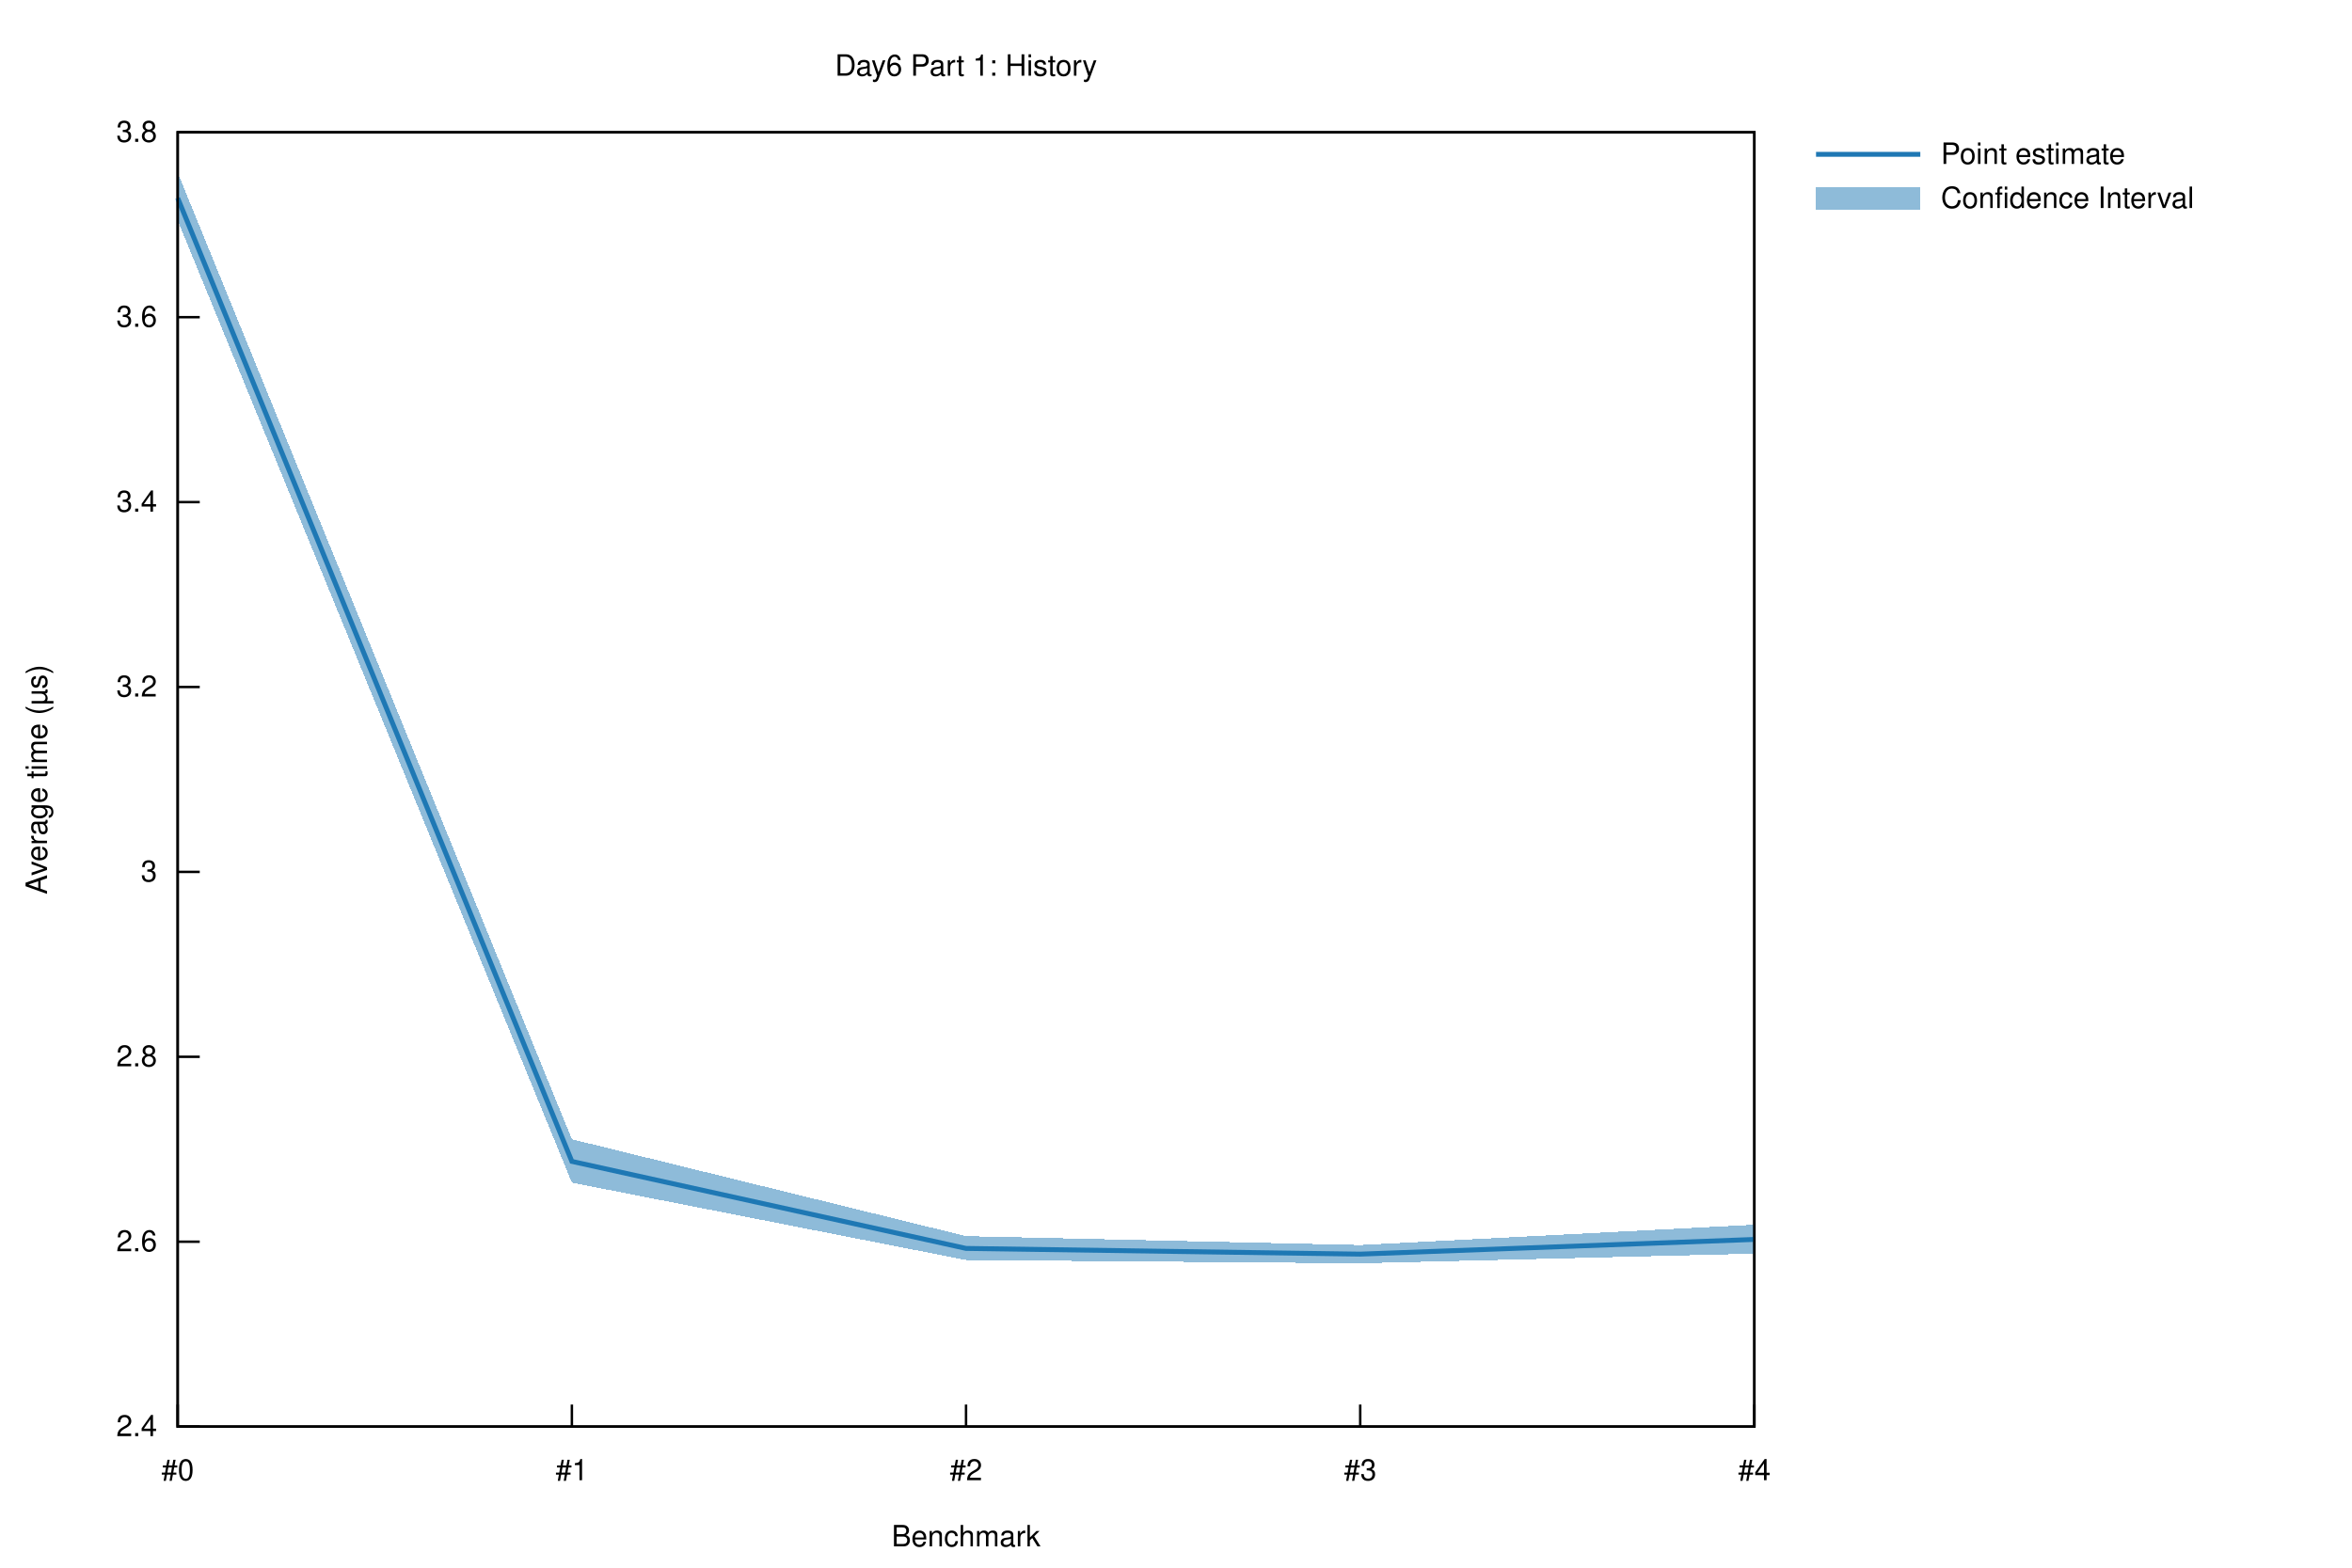
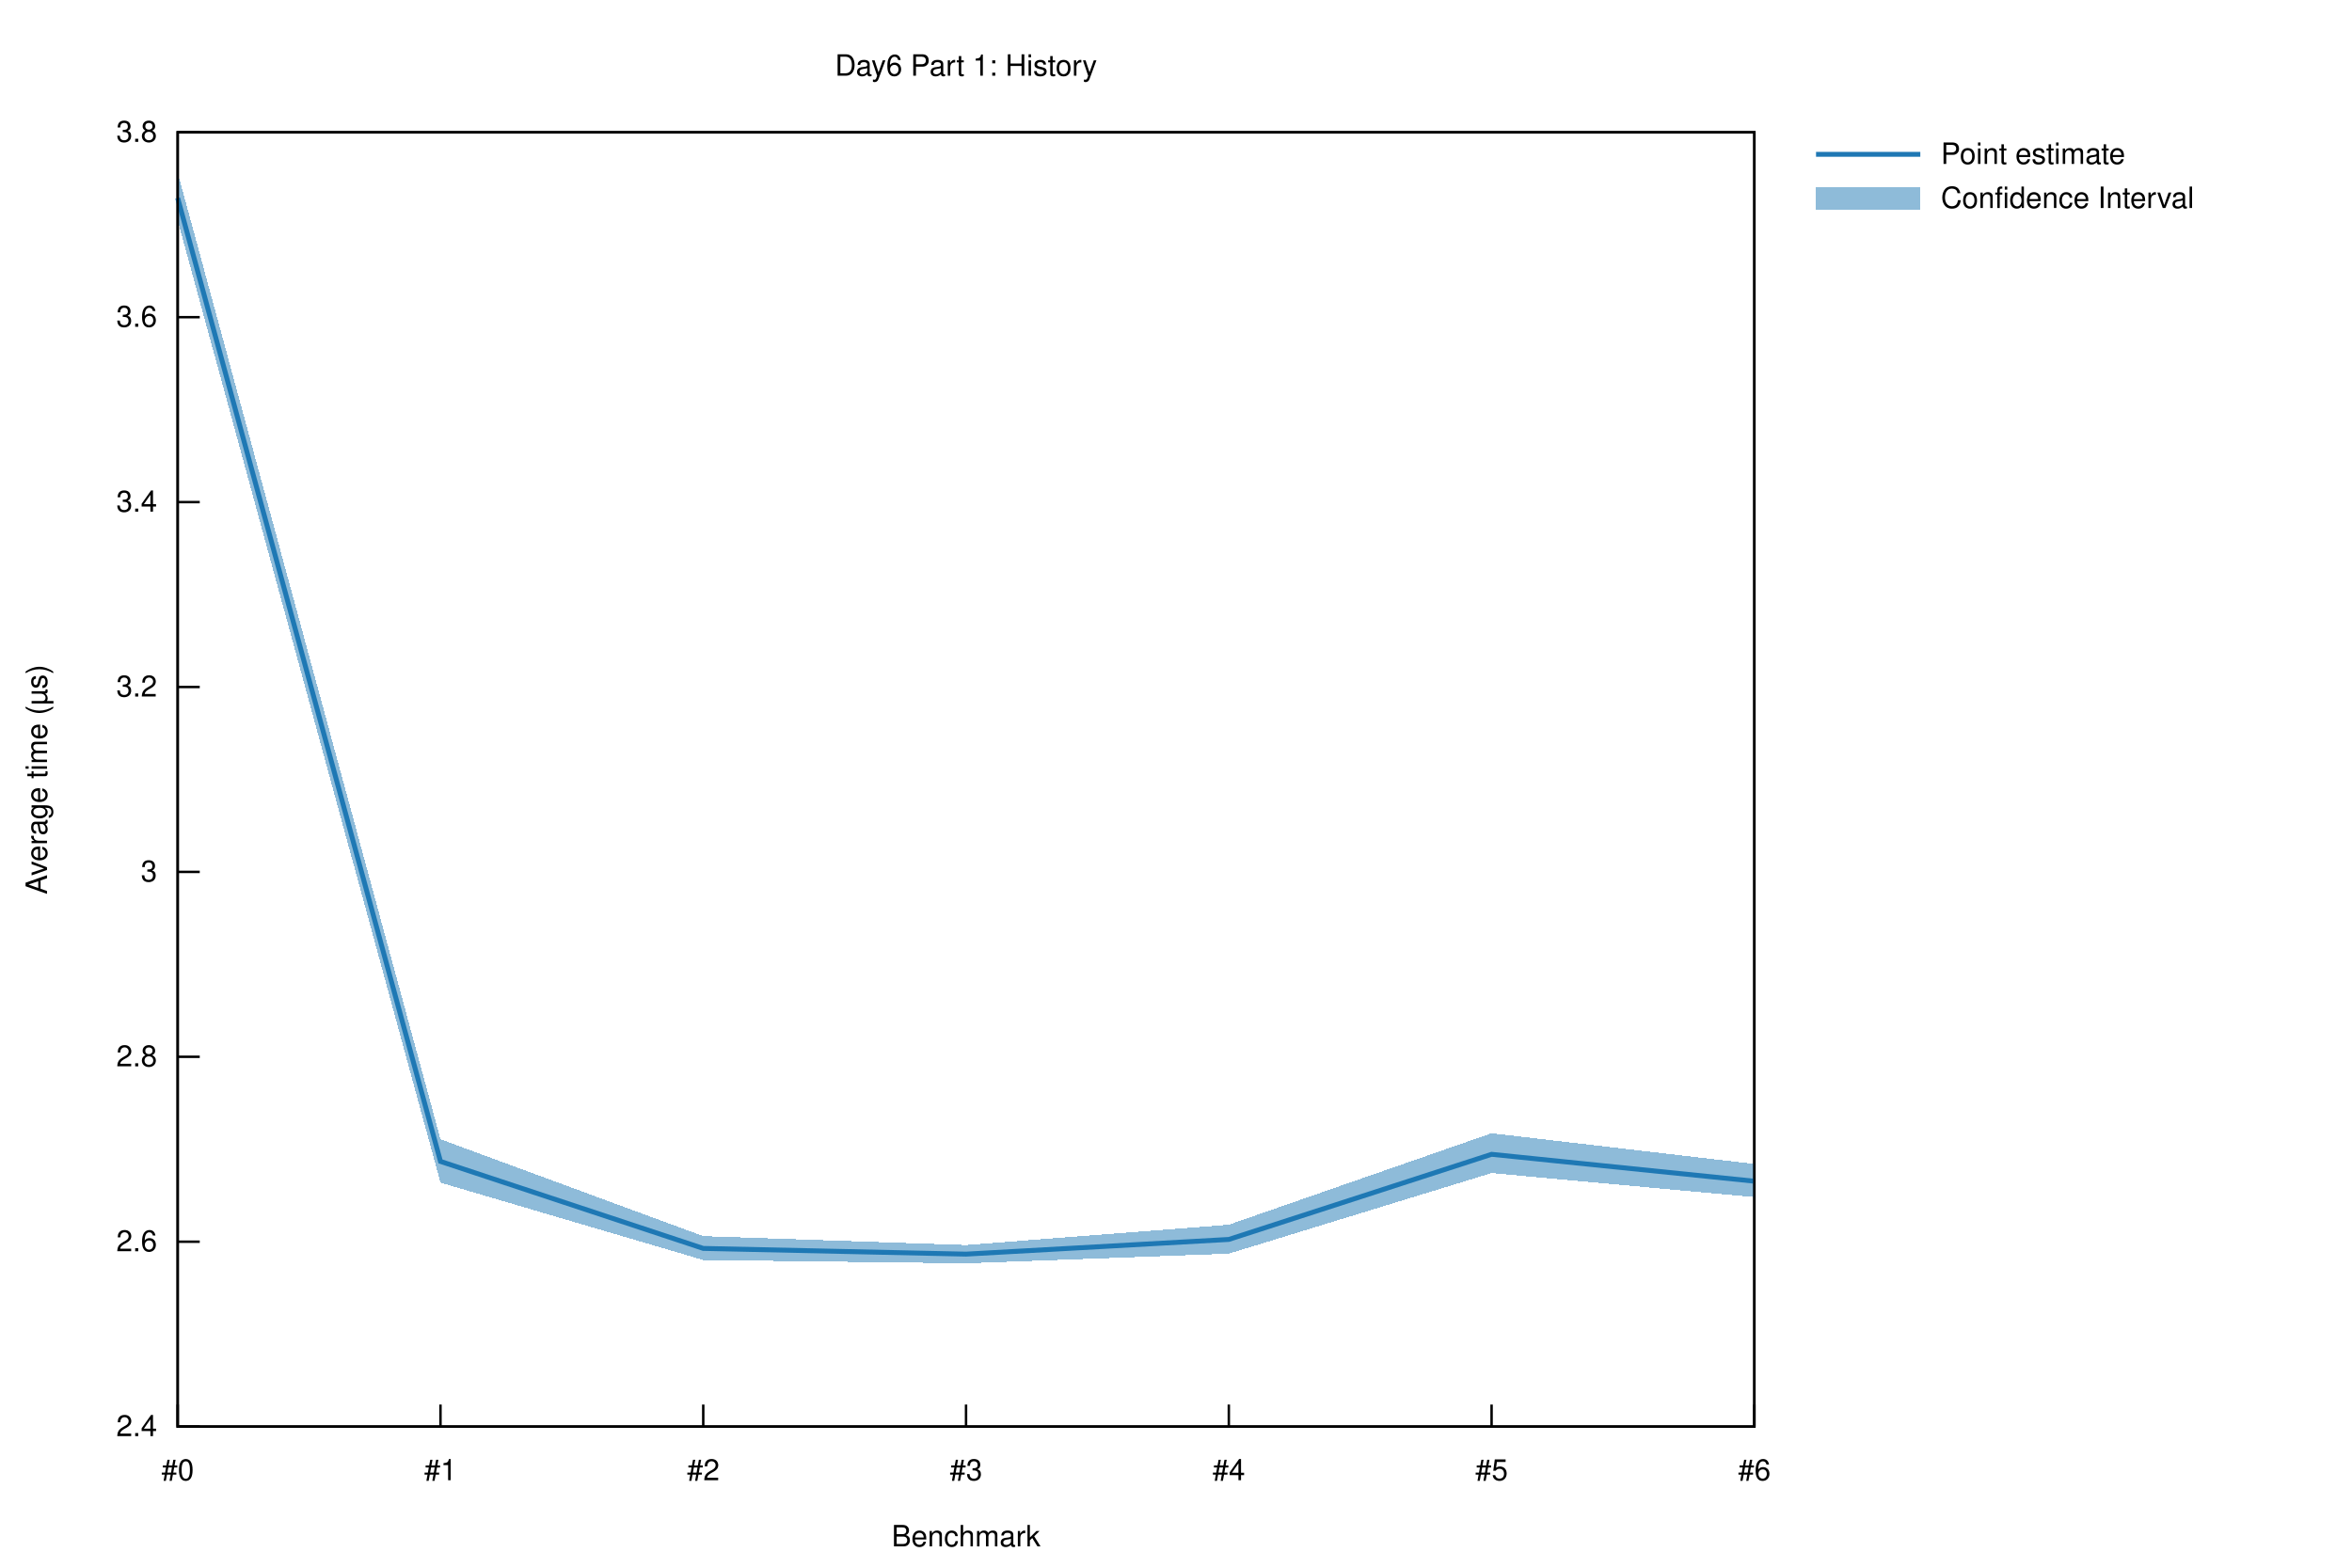
<svg xmlns="http://www.w3.org/2000/svg" xmlns:xlink="http://www.w3.org/1999/xlink" viewBox="0 0 960 640">
  <g id="gnuplot_canvas">
    <rect x="0" y="0" width="960" height="640" fill="none" />
    <defs>
      <circle id="gpDot" r="0.5" stroke-width="0.5" stroke="currentColor" />
      <path id="gpPt0" stroke-width="0.222" stroke="currentColor" d="M-1,0 h2 M0,-1 v2" />
      <path id="gpPt1" stroke-width="0.222" stroke="currentColor" d="M-1,-1 L1,1 M1,-1 L-1,1" />
      <path id="gpPt2" stroke-width="0.222" stroke="currentColor" d="M-1,0 L1,0 M0,-1 L0,1 M-1,-1 L1,1 M-1,1 L1,-1" />
      <rect id="gpPt3" stroke-width="0.222" stroke="currentColor" x="-1" y="-1" width="2" height="2" />
      <rect id="gpPt4" stroke-width="0.222" stroke="currentColor" fill="currentColor" x="-1" y="-1" width="2" height="2" />
      <circle id="gpPt5" stroke-width="0.222" stroke="currentColor" cx="0" cy="0" r="1" />
      <use xlink:href="#gpPt5" id="gpPt6" fill="currentColor" stroke="none" />
      <path id="gpPt7" stroke-width="0.222" stroke="currentColor" d="M0,-1.33 L-1.33,0.67 L1.33,0.67 z" />
      <use xlink:href="#gpPt7" id="gpPt8" fill="currentColor" stroke="none" />
      <use xlink:href="#gpPt7" id="gpPt9" stroke="currentColor" transform="rotate(180)" />
      <use xlink:href="#gpPt9" id="gpPt10" fill="currentColor" stroke="none" />
      <use xlink:href="#gpPt3" id="gpPt11" stroke="currentColor" transform="rotate(45)" />
      <use xlink:href="#gpPt11" id="gpPt12" fill="currentColor" stroke="none" />
      <path id="gpPt13" stroke-width="0.222" stroke="currentColor" d="M0,1.330 L1.265,0.411 L0.782,-1.067 L-0.782,-1.076 L-1.265,0.411 z" />
      <use xlink:href="#gpPt13" id="gpPt14" fill="currentColor" stroke="none" />
      <filter id="textbox" filterUnits="objectBoundingBox" x="0" y="0" height="1" width="1">
        <feFlood flood-color="white" flood-opacity="1" result="bgnd" />
        <feComposite in="SourceGraphic" in2="bgnd" operator="atop" />
      </filter>
      <filter id="greybox" filterUnits="objectBoundingBox" x="0" y="0" height="1" width="1">
        <feFlood flood-color="lightgrey" flood-opacity="1" result="grey" />
        <feComposite in="SourceGraphic" in2="grey" operator="atop" />
      </filter>
    </defs>
    <g fill="none" color="white" stroke="currentColor" stroke-width="1.00" stroke-linecap="butt" stroke-linejoin="miter">
</g>
    <g fill="none" color="black" stroke="currentColor" stroke-width="1.00" stroke-linecap="butt" stroke-linejoin="miter">
      <path stroke="black" d="M72.53,582.40 L81.53,582.40  " />
      <g transform="translate(64.14,586.30)" stroke="none" fill="black" font-family="Helvetica" font-size="12.00" text-anchor="end">
        <text>
          <tspan font-family="Helvetica"> 2.4</tspan>
        </text>
      </g>
    </g>
    <g fill="none" color="black" stroke="currentColor" stroke-width="1.00" stroke-linecap="butt" stroke-linejoin="miter">
      <path stroke="black" d="M72.53,506.92 L81.53,506.92  " />
      <g transform="translate(64.14,510.82)" stroke="none" fill="black" font-family="Helvetica" font-size="12.00" text-anchor="end">
        <text>
          <tspan font-family="Helvetica"> 2.6</tspan>
        </text>
      </g>
    </g>
    <g fill="none" color="black" stroke="currentColor" stroke-width="1.00" stroke-linecap="butt" stroke-linejoin="miter">
      <path stroke="black" d="M72.53,431.43 L81.53,431.43  " />
      <g transform="translate(64.14,435.33)" stroke="none" fill="black" font-family="Helvetica" font-size="12.00" text-anchor="end">
        <text>
          <tspan font-family="Helvetica"> 2.8</tspan>
        </text>
      </g>
    </g>
    <g fill="none" color="black" stroke="currentColor" stroke-width="1.00" stroke-linecap="butt" stroke-linejoin="miter">
      <path stroke="black" d="M72.53,355.95 L81.53,355.95  " />
      <g transform="translate(64.14,359.85)" stroke="none" fill="black" font-family="Helvetica" font-size="12.00" text-anchor="end">
        <text>
          <tspan font-family="Helvetica"> 3</tspan>
        </text>
      </g>
    </g>
    <g fill="none" color="black" stroke="currentColor" stroke-width="1.00" stroke-linecap="butt" stroke-linejoin="miter">
      <path stroke="black" d="M72.53,280.46 L81.53,280.46  " />
      <g transform="translate(64.14,284.36)" stroke="none" fill="black" font-family="Helvetica" font-size="12.00" text-anchor="end">
        <text>
          <tspan font-family="Helvetica"> 3.2</tspan>
        </text>
      </g>
    </g>
    <g fill="none" color="black" stroke="currentColor" stroke-width="1.00" stroke-linecap="butt" stroke-linejoin="miter">
      <path stroke="black" d="M72.53,204.98 L81.53,204.98  " />
      <g transform="translate(64.14,208.88)" stroke="none" fill="black" font-family="Helvetica" font-size="12.00" text-anchor="end">
        <text>
          <tspan font-family="Helvetica"> 3.4</tspan>
        </text>
      </g>
    </g>
    <g fill="none" color="black" stroke="currentColor" stroke-width="1.00" stroke-linecap="butt" stroke-linejoin="miter">
      <path stroke="black" d="M72.53,129.49 L81.53,129.49  " />
      <g transform="translate(64.14,133.39)" stroke="none" fill="black" font-family="Helvetica" font-size="12.00" text-anchor="end">
        <text>
          <tspan font-family="Helvetica"> 3.6</tspan>
        </text>
      </g>
    </g>
    <g fill="none" color="black" stroke="currentColor" stroke-width="1.00" stroke-linecap="butt" stroke-linejoin="miter">
      <path stroke="black" d="M72.53,54.01 L81.53,54.01  " />
      <g transform="translate(64.14,57.91)" stroke="none" fill="black" font-family="Helvetica" font-size="12.00" text-anchor="end">
        <text>
          <tspan font-family="Helvetica"> 3.8</tspan>
        </text>
      </g>
    </g>
    <g fill="none" color="black" stroke="currentColor" stroke-width="1.00" stroke-linecap="butt" stroke-linejoin="miter">
      <path stroke="black" d="M72.53,582.40 L72.53,573.40  " />
      <g transform="translate(72.53,604.30)" stroke="none" fill="black" font-family="Helvetica" font-size="12.00" text-anchor="middle">
        <text>
          <tspan font-family="Helvetica">#0</tspan>
        </text>
      </g>
    </g>
    <g fill="none" color="black" stroke="currentColor" stroke-width="1.00" stroke-linecap="butt" stroke-linejoin="miter">
-       <path stroke="black" d="M233.42,582.40 L233.42,573.40  " />
-       <g transform="translate(233.42,604.30)" stroke="none" fill="black" font-family="Helvetica" font-size="12.00" text-anchor="middle">
+       <path stroke="black" d="M179.79,582.40 L179.79,573.40  " />
+       <g transform="translate(179.79,604.30)" stroke="none" fill="black" font-family="Helvetica" font-size="12.00" text-anchor="middle">
        <text>
          <tspan font-family="Helvetica">#1</tspan>
+         </text>
+       </g>
+     </g>
+     <g fill="none" color="black" stroke="currentColor" stroke-width="1.00" stroke-linecap="butt" stroke-linejoin="miter">
+       <path stroke="black" d="M287.04,582.40 L287.04,573.40  " />
+       <g transform="translate(287.04,604.30)" stroke="none" fill="black" font-family="Helvetica" font-size="12.00" text-anchor="middle">
+         <text>
+           <tspan font-family="Helvetica">#2</tspan>
        </text>
      </g>
    </g>
    <g fill="none" color="black" stroke="currentColor" stroke-width="1.00" stroke-linecap="butt" stroke-linejoin="miter">
      <path stroke="black" d="M394.30,582.40 L394.30,573.40  " />
      <g transform="translate(394.30,604.30)" stroke="none" fill="black" font-family="Helvetica" font-size="12.00" text-anchor="middle">
        <text>
-           <tspan font-family="Helvetica">#2</tspan>
-         </text>
-       </g>
-     </g>
-     <g fill="none" color="black" stroke="currentColor" stroke-width="1.00" stroke-linecap="butt" stroke-linejoin="miter">
-       <path stroke="black" d="M555.19,582.40 L555.19,573.40  " />
-       <g transform="translate(555.19,604.30)" stroke="none" fill="black" font-family="Helvetica" font-size="12.00" text-anchor="middle">
-         <text>
          <tspan font-family="Helvetica">#3</tspan>
+         </text>
+       </g>
+     </g>
+     <g fill="none" color="black" stroke="currentColor" stroke-width="1.00" stroke-linecap="butt" stroke-linejoin="miter">
+       <path stroke="black" d="M501.56,582.40 L501.56,573.40  " />
+       <g transform="translate(501.56,604.30)" stroke="none" fill="black" font-family="Helvetica" font-size="12.00" text-anchor="middle">
+         <text>
+           <tspan font-family="Helvetica">#4</tspan>
+         </text>
+       </g>
+     </g>
+     <g fill="none" color="black" stroke="currentColor" stroke-width="1.00" stroke-linecap="butt" stroke-linejoin="miter">
+       <path stroke="black" d="M608.81,582.40 L608.81,573.40  " />
+       <g transform="translate(608.81,604.30)" stroke="none" fill="black" font-family="Helvetica" font-size="12.00" text-anchor="middle">
+         <text>
+           <tspan font-family="Helvetica">#5</tspan>
        </text>
      </g>
    </g>
    <g fill="none" color="black" stroke="currentColor" stroke-width="1.00" stroke-linecap="butt" stroke-linejoin="miter">
      <path stroke="black" d="M716.07,582.40 L716.07,573.40  " />
      <g transform="translate(716.07,604.30)" stroke="none" fill="black" font-family="Helvetica" font-size="12.00" text-anchor="middle">
        <text>
-           <tspan font-family="Helvetica">#4</tspan>
+           <tspan font-family="Helvetica">#6</tspan>
        </text>
      </g>
    </g>
    <g fill="none" color="black" stroke="currentColor" stroke-width="1.00" stroke-linecap="butt" stroke-linejoin="miter">
</g>
    <g fill="none" color="black" stroke="currentColor" stroke-width="1.00" stroke-linecap="butt" stroke-linejoin="miter">
      <path stroke="black" d="M72.53,54.01 L72.53,582.40 L716.07,582.40 L716.07,54.01 L72.53,54.01 Z  " />
    </g>
    <g fill="none" color="black" stroke="currentColor" stroke-width="1.00" stroke-linecap="butt" stroke-linejoin="miter">
      <g transform="translate(19.18,318.21) rotate(270)" stroke="none" fill="black" font-family="Helvetica" font-size="12.00" text-anchor="middle">
        <text>
          <tspan font-family="Helvetica">Average time (µs)</tspan>
        </text>
      </g>
    </g>
    <g fill="none" color="black" stroke="currentColor" stroke-width="1.00" stroke-linecap="butt" stroke-linejoin="miter">
      <g transform="translate(394.30,631.30)" stroke="none" fill="black" font-family="Helvetica" font-size="12.00" text-anchor="middle">
        <text>
          <tspan font-family="Helvetica">Benchmark</tspan>
        </text>
      </g>
    </g>
    <g fill="none" color="black" stroke="currentColor" stroke-width="1.00" stroke-linecap="butt" stroke-linejoin="miter">
</g>
    <g id="gnuplot_plot_1">
      <g fill="none" color="white" stroke="currentColor" stroke-width="2.00" stroke-linecap="butt" stroke-linejoin="miter">
</g>
      <g fill="none" color="black" stroke="currentColor" stroke-width="2.00" stroke-linecap="butt" stroke-linejoin="miter">
        <g transform="translate(792.19,66.91)" stroke="none" fill="black" font-family="Helvetica" font-size="12.00" text-anchor="start">
          <text>
            <tspan font-family="Helvetica">Point estimate</tspan>
          </text>
        </g>
      </g>
      <g fill="none" color="black" stroke="currentColor" stroke-width="2.00" stroke-linecap="butt" stroke-linejoin="miter">
-         <path stroke="rgb( 31, 120, 180)" d="M741.24,63.01 L783.80,63.01 M72.53,80.86 L233.42,474.14 L394.30,509.66 L555.19,511.99 L716.07,505.99  " />
+         <path stroke="rgb( 31, 120, 180)" d="M741.24,63.01 L783.80,63.01 M72.53,80.86 L179.79,474.14 L287.04,509.66 L394.30,511.99 L501.56,505.99 L608.81,471.24   L716.07,482.22  " />
      </g>
    </g>
    <g id="gnuplot_plot_2">
      <g fill="none" color="white" stroke="rgb( 31, 120, 180)" stroke-width="1.00" stroke-linecap="butt" stroke-linejoin="miter">
</g>
      <g fill="none" color="black" stroke="currentColor" stroke-width="1.00" stroke-linecap="butt" stroke-linejoin="miter">
        <g transform="translate(792.19,84.91)" stroke="none" fill="black" font-family="Helvetica" font-size="12.00" text-anchor="start">
          <text>
            <tspan font-family="Helvetica">Confidence Interval</tspan>
          </text>
        </g>
      </g>
      <g fill="none" color="black" stroke="currentColor" stroke-width="1.00" stroke-linecap="butt" stroke-linejoin="miter">
        <g stroke="none" shape-rendering="crispEdges">
          <polygon fill="rgb( 31, 120, 180)" fill-opacity="0.5" points="741.24,85.51 783.80,85.51 783.80,76.51 741.24,76.51 " />
-           <polygon fill="rgb( 31, 120, 180)" fill-opacity="0.5" points="72.53,70.48 233.42,465.09 394.30,504.64 555.19,508.28 716.07,499.99 716.07,511.80 555.19,515.74 394.30,514.39 233.42,482.81 72.53,90.00 " />
+           <polygon fill="rgb( 31, 120, 180)" fill-opacity="0.5" points="72.53,70.48 179.79,465.09 287.04,504.64 394.30,508.28 501.56,499.99 608.81,462.64 716.07,475.18 716.07,488.71 608.81,478.89 501.56,511.80 394.30,515.74 287.04,514.39 179.79,482.81 72.53,90.00 " />
        </g>
      </g>
    </g>
    <g fill="none" color="white" stroke="rgb( 31, 120, 180)" stroke-width="2.00" stroke-linecap="butt" stroke-linejoin="miter">
</g>
    <g fill="none" color="black" stroke="currentColor" stroke-width="2.00" stroke-linecap="butt" stroke-linejoin="miter">
</g>
    <g fill="none" color="black" stroke="black" stroke-width="1.00" stroke-linecap="butt" stroke-linejoin="miter">
</g>
    <g fill="none" color="black" stroke="currentColor" stroke-width="1.00" stroke-linecap="butt" stroke-linejoin="miter">
      <path stroke="black" d="M72.53,54.01 L72.53,582.40 L716.07,582.40 L716.07,54.01 L72.53,54.01 Z  " />
    </g>
    <g fill="none" color="black" stroke="currentColor" stroke-width="1.00" stroke-linecap="butt" stroke-linejoin="miter">
      <g transform="translate(394.30,30.91)" stroke="none" fill="black" font-family="Helvetica" font-size="12.00" text-anchor="middle">
        <text>
          <tspan font-family="Helvetica">Day6 Part 1: History</tspan>
        </text>
      </g>
    </g>
    <g fill="none" color="black" stroke="currentColor" stroke-width="1.00" stroke-linecap="butt" stroke-linejoin="miter">
</g>
  </g>
</svg>
